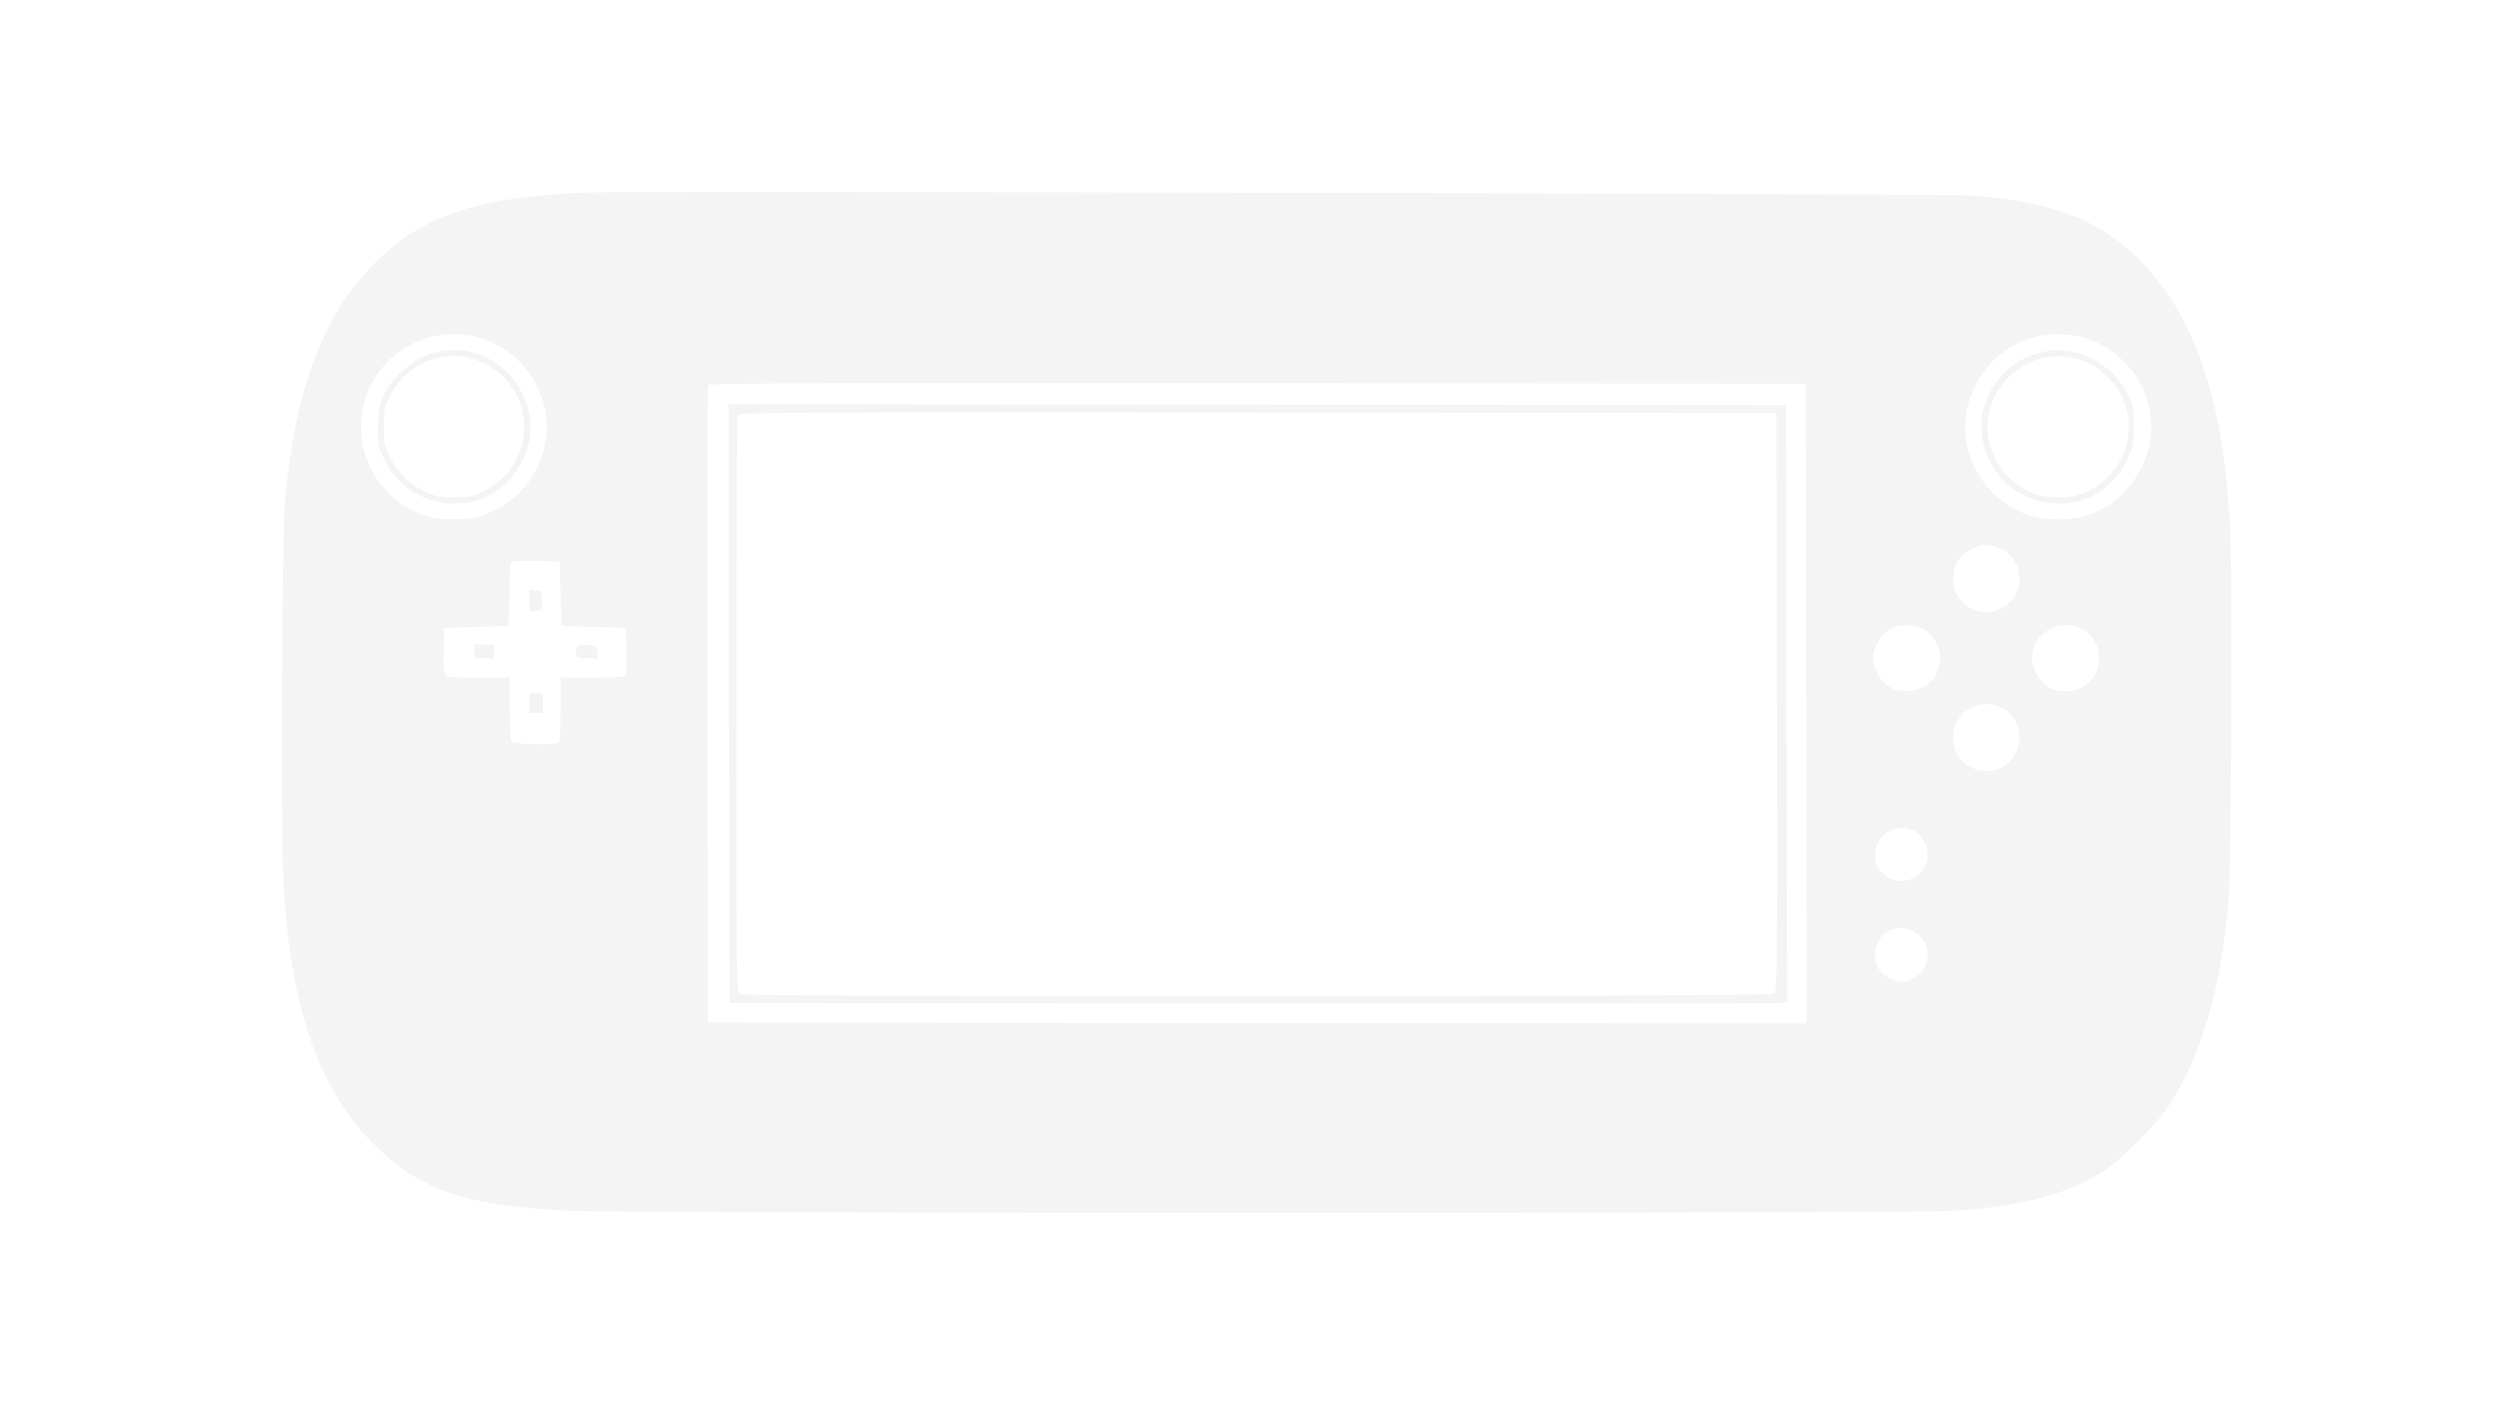
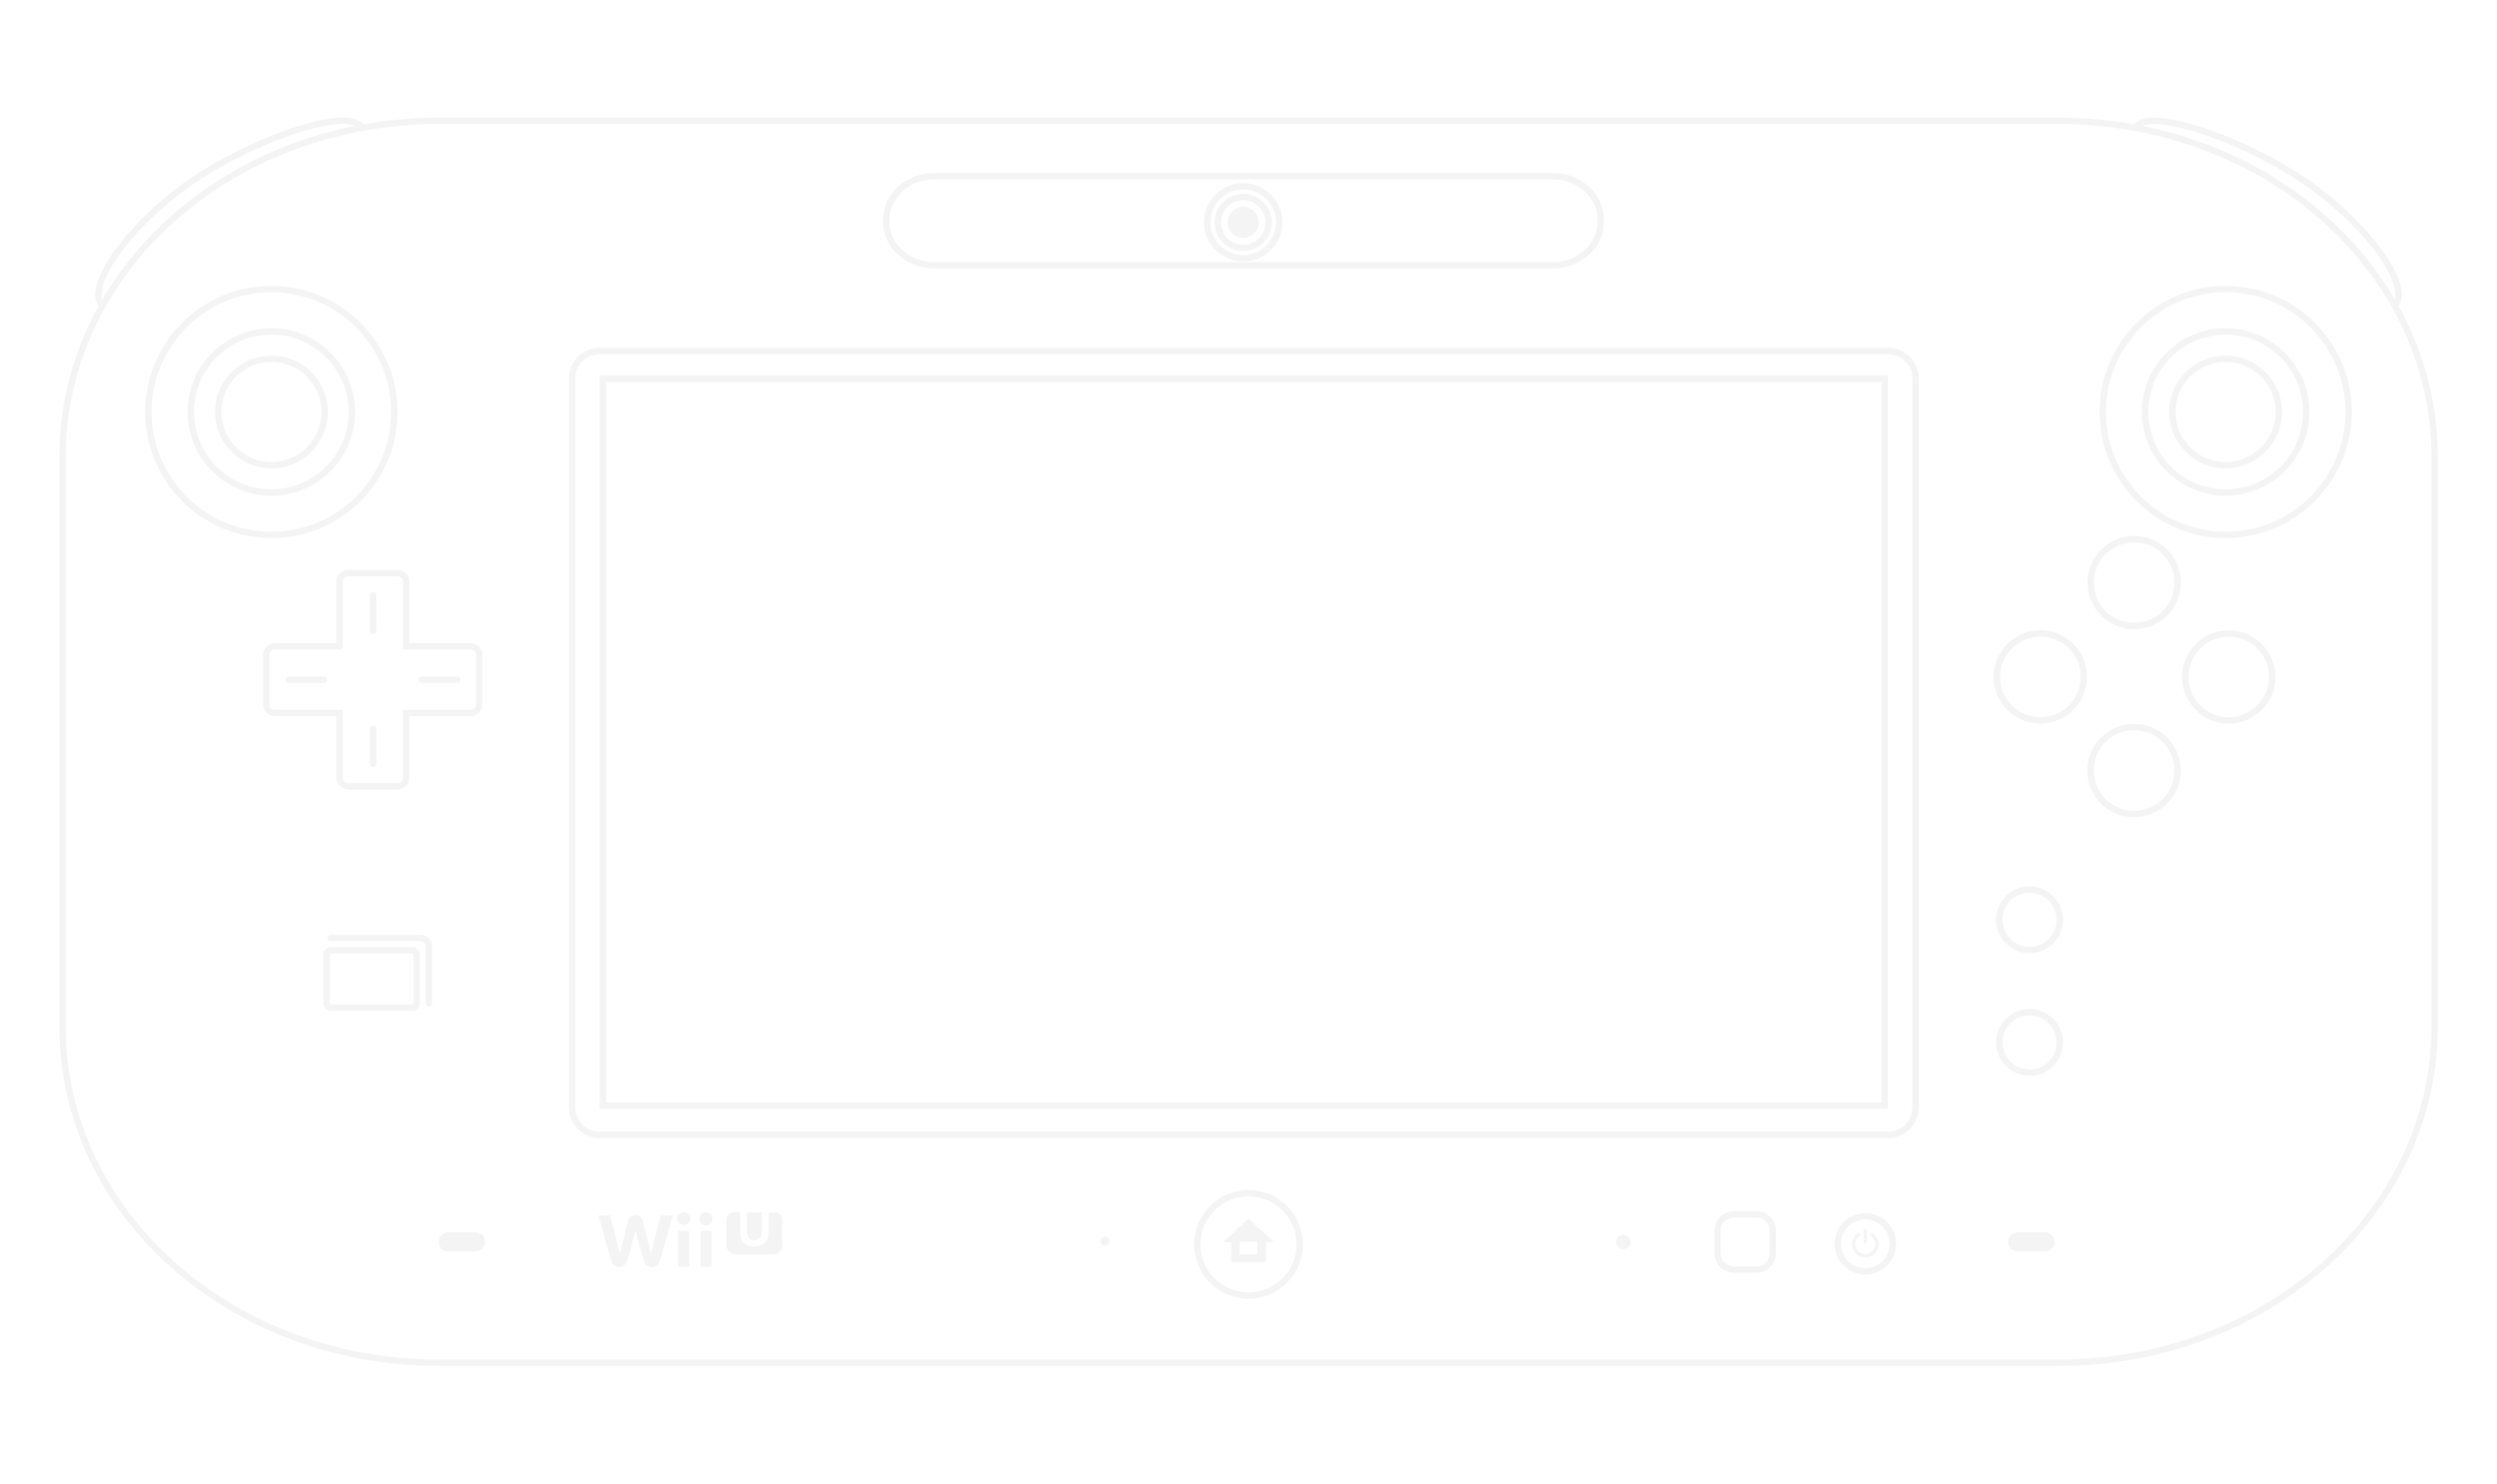
- <svg xmlns="http://www.w3.org/2000/svg" version="1.0" width="1280pt" height="720pt" viewBox="0 0 1280 720" preserveAspectRatio="xMidYMid meet" id="svg20">
-   <defs id="defs24" />
-   <g transform="translate(0,720) scale(0.1,-0.1)" fill="#000000" stroke="none" id="g18" style="fill:#f4f4f4;fill-opacity:1">
-     <path d="M2990 6214 c-566 -25 -844 -122 -1092 -382 -249 -261 -387 -636 -439 -1192 -15 -161 -21 -1709 -8 -1955 34 -630 175 -1048 448 -1329 244 -251 487 -334 1045 -356 323 -13 6857 -13 7051 0 353 24 561 77 758 193 92 54 287 246 352 347 170 262 266 593 305 1050 14 163 21 1606 9 1888 -28 636 -167 1071 -434 1361 -211 227 -465 330 -895 360 -123 9 -6914 23 -7100 15z m-551 -739 c214 -57 361 -247 361 -468 0 -29 -8 -83 -19 -119 -38 -138 -127 -243 -261 -307 -66 -31 -86 -36 -171 -39 -149 -6 -248 29 -351 126 -168 157 -199 417 -71 609 110 167 322 249 512 198z m8214 0 c241 -63 393 -290 355 -533 -27 -177 -158 -330 -329 -383 -72 -23 -191 -25 -265 -5 -246 65 -402 328 -339 569 57 219 238 363 460 366 34 1 87 -6 118 -14z m-1405 -1878 l2 -1637 -2812 2 -2813 3 -3 1625 c-1 894 0 1631 3 1638 3 10 571 12 2812 10 l2808 -3 3 -1638z m999 792 c107 -52 126 -205 34 -282 -66 -55 -155 -56 -221 -1 -42 36 -60 75 -60 131 0 66 33 120 89 150 55 29 102 29 158 2z m-7377 -229 l5 -165 165 -5 165 -5 3 -119 c2 -89 -1 -121 -10 -128 -7 -4 -84 -8 -170 -8 l-158 0 0 -164 c0 -140 -2 -165 -16 -170 -30 -11 -219 -7 -232 6 -8 8 -12 60 -12 170 l0 158 -159 0 c-123 0 -161 3 -170 14 -8 9 -11 52 -9 127 l3 114 165 5 165 5 3 155 c1 85 4 161 7 168 3 9 35 12 127 10 l123 -3 5 -165z m6987 -186 c60 -45 88 -113 73 -181 -18 -78 -75 -125 -157 -130 -47 -3 -66 1 -97 19 -47 27 -86 95 -86 148 0 53 39 121 86 148 49 29 139 27 181 -4z m805 4 c112 -63 115 -228 4 -293 -49 -29 -121 -33 -165 -10 -70 36 -112 128 -92 197 33 110 155 161 253 106z m-412 -403 c163 -83 86 -343 -96 -322 -92 10 -154 79 -154 172 0 128 134 209 250 150z m-449 -630 c40 -21 69 -71 69 -120 0 -108 -121 -173 -211 -112 -41 28 -59 60 -59 110 0 104 108 170 201 122z m0 -517 c79 -44 93 -153 26 -215 -48 -43 -94 -51 -149 -24 -53 25 -78 65 -78 123 0 54 27 99 71 121 46 22 84 21 130 -5z" id="path2" style="fill:#f4f4f4;fill-opacity:1" />
-     <path d="M2244 5400 c-71 -14 -137 -52 -200 -115 -83 -82 -108 -146 -109 -275 0 -86 3 -101 31 -160 120 -253 456 -308 643 -105 83 90 122 214 103 325 -41 228 -247 374 -468 330z m148 -31 c244 -52 364 -310 247 -530 -37 -69 -89 -118 -169 -157 -47 -23 -67 -27 -145 -27 -77 0 -98 4 -147 27 -79 37 -142 98 -181 177 -29 59 -32 74 -32 156 0 76 4 99 26 145 48 103 133 176 239 204 68 18 95 19 162 5z" id="path4" style="fill:#f4f4f4;fill-opacity:1" />
-     <path d="M10462 5399 c-204 -40 -349 -248 -312 -446 70 -384 577 -455 743 -105 29 61 32 75 32 167 0 88 -3 107 -27 158 -54 114 -168 204 -289 227 -59 11 -87 11 -147 -1z m198 -44 c62 -21 139 -81 178 -139 125 -186 53 -437 -153 -533 -52 -24 -72 -28 -150 -28 -78 1 -98 5 -149 30 -222 107 -279 392 -115 570 103 111 248 149 389 100z" id="path6" style="fill:#f4f4f4;fill-opacity:1" />
-     <path d="M3732 3598 l3 -1533 2685 -3 c1477 -1 2695 0 2708 3 l22 5 -2 1528 -3 1527 -2708 3 -2707 2 2 -1532z m5366 7 c2 -1383 1 -1481 -15 -1493 -22 -16 -5263 -18 -5294 -2 -19 11 -19 38 -19 1480 0 807 3 1475 6 1484 6 15 247 16 2663 14 l2656 -3 3 -1480z" id="path8" style="fill:#f4f4f4;fill-opacity:1" />
-     <path d="M2710 4125 l0 -56 33 3 c31 3 32 4 32 53 0 49 -1 50 -32 53 l-33 3 0 -56z" id="path10" style="fill:#f4f4f4;fill-opacity:1" />
-     <path d="M2430 3865 l0 -35 50 0 50 0 0 35 0 35 -50 0 -50 0 0 -35z" id="path12" style="fill:#f4f4f4;fill-opacity:1" />
-     <path d="M2957 3894 c-4 -4 -7 -20 -7 -36 0 -27 1 -28 56 -28 l55 0 -3 33 c-3 30 -5 32 -48 35 -25 2 -49 0 -53 -4z" id="path14" style="fill:#f4f4f4;fill-opacity:1" />
-     <path d="M2710 3600 l0 -50 35 0 35 0 0 50 0 50 -35 0 -35 0 0 -50z" id="path16" style="fill:#f4f4f4;fill-opacity:1" />
+ <svg xmlns="http://www.w3.org/2000/svg" id="wiiu" width="589" height="350" viewBox="0 0 589 350" version="1.1">
+   <defs id="defs49" />
+   <g id="group1">
+     <g id="body">
+       <path id="main" d="M103.52,28.5c-49.16,0-88.77,35.35-88.77,79.34V242.16c0,44,39.61,79.34,88.77,79.34h382c49.16,0,88.77-35.35,88.77-79.34V107.84c0-44-39.61-79.34-88.77-79.34Z" style="fill: none;stroke: #f4f4f4;stroke-miterlimit: 10;stroke-width: 1.5px" />
+       <g id="triggers">
+         <path id="left" d="M85.25,30c-3-4.81-24.9,2.44-40,12.75C30.07,53.21,19.9,68.09,24.21,72.08" style="fill: none;stroke: #f4f4f4;stroke-width: 1.5px" />
+         <path id="right" d="M564.79,72.08c4.31-4-5.86-18.87-21.08-29.29-15.06-10.31-36.93-17.56-40-12.75" style="fill: none;stroke: #f4f4f4;stroke-width: 1.5px" />
+       </g>
+     </g>
+     <path id="logo" d="M176.18,290.47c0,3,3.5,2.54,3.5.47V286h-3.5Zm-4.83,3.12a2.26,2.26,0,0,0,2.49,2.33h8.41a2.13,2.13,0,0,0,2.26-2.1v-6.15c0-.75-.56-1.56-1.25-1.56h-1.95v5.06c0,3.85-6.69,3.82-6.69.08V286h-1.48a1.65,1.65,0,0,0-1.79,1.56v6Zm-11.64-6.1a1.49,1.49,0,0,0,1.51,1.47,1.48,1.48,0,1,0,0-2.95A1.49,1.49,0,0,0,159.71,287.49Zm2.86,11.35v-8.43H160v8.43ZM165,287.49a1.55,1.55,0,1,0,1.53-1.48A1.51,1.51,0,0,0,165,287.49Zm2.86,11.35v-8.43h-2.61v8.43Zm-12-12.11-2.27,8.94s-1.75-6.71-2-7.68a1.73,1.73,0,0,0-3.39,0c-.27,1-2,7.68-2,7.68l-2.29-8.94h-2.74s2.63,9.53,3,10.64a2,2,0,0,0,1.92,1.56,2,2,0,0,0,1.89-1.56c.25-.75,1.95-7,1.95-7s1.71,6.29,1.94,7a2,2,0,0,0,1.89,1.56,2.08,2.08,0,0,0,1.94-1.56c.35-1.11,3-10.64,3-10.64Z" style="fill: #f4f4f4;fill-rule: evenodd" />
+     <g id="screen">
+       <rect id="frame" x="134.95" y="82.8" width="316.89" height="184.94" rx="6.46" style="fill: none;stroke: #f4f4f4;stroke-width: 1.5px" />
+       <rect id="screen2" x="142.23" y="89.39" width="302.34" height="171.44" style="fill: none;stroke: #f4f4f4;stroke-width: 1.5px" />
+     </g>
+     <g id="speakers">
+       <path id="left2" d="M106.1,290.74h5.73a2.27,2.27,0,1,1,0,4.49H106.1a2.27,2.27,0,1,1,0-4.49Z" style="fill: #f4f4f4" />
+       <path id="right2" d="M476.31,290.74H482a2.27,2.27,0,1,1,0,4.49h-5.72a2.27,2.27,0,1,1,0-4.49Z" style="fill: #f4f4f4" />
+     </g>
+     <path id="microphone" d="M261.72,292.82a1.06,1.06,0,1,1-1.06-1.06A1.06,1.06,0,0,1,261.72,292.82Z" style="fill: #f4f4f4" />
+     <path id="battery" d="M384.64,293a1.7,1.7,0,1,1-1.7-1.7,1.7,1.7,0,0,1,1.7,1.7Z" style="fill: #f4f4f4" />
+     <rect id="TV_button" data-name="TV button" x="405.13" y="286.49" width="13.04" height="13.04" rx="3.88" style="fill: none;stroke: #f4f4f4;stroke-linejoin: round;stroke-width: 1.5px" />
+     <g id="home">
+       <path id="icon" d="M294.49,287.47l-6,5.59h1.92v4.67h8.23v-4.67h1.95Zm-2.09,5.47h4.18v3H292.4Z" style="fill: #f4f4f4" />
+       <circle id="button" cx="294.5" cy="293.57" r="12.08" style="fill: none;stroke: #f4f4f4;stroke-width: 1.5px" />
+     </g>
+     <g id="power">
+       <path id="button-2" data-name="button" d="M446.49,293.44a6.5,6.5,0,1,1-6.5-6.5,6.5,6.5,0,0,1,6.5,6.5Z" style="fill: none;stroke: #f4f4f4;stroke-width: 1.5px" />
+       <path id="symbol" d="M438.43,290.8a3.11,3.11,0,0,0,1.56,5.81,3.11,3.11,0,0,0,1.56-5.81l-.39.67a2.34,2.34,0,1,1-2.33,0l-.4-.67Zm1.16-.88v3.37h.8v-3.37Z" style="fill: #f4f4f4" />
+     </g>
+     <g id="NF_Comm" data-name="NF Comm">
+       <path id="border" d="M78,221.28H99.25a1.92,1.92,0,0,1,1.93,1.93v13.53" style="fill: none;stroke: #f4f4f4;stroke-linecap: round;stroke-miterlimit: 10;stroke-width: 1.5px" />
+       <rect id="comm" x="77.03" y="224.17" width="21.26" height="13.53" rx="1" style="fill: none;stroke: #f4f4f4;stroke-miterlimit: 10;stroke-width: 1.5px" />
+     </g>
+     <path id="select" d="M485.87,245.93a7.14,7.14,0,1,1-14.28,0h0a7.14,7.14,0,1,1,14.28,0Z" style="fill: none;stroke: #f4f4f4;stroke-width: 1.5px" />
+     <path id="start" d="M485.87,217a7.14,7.14,0,1,1-14.28,0h0a7.14,7.14,0,1,1,14.28,0Z" style="fill: none;stroke: #f4f4f4;stroke-width: 1.5px" />
+     <path id="player_buttons" data-name="player buttons" d="M536,159.72a10.26,10.26,0,1,1-10.25-10.26A10.25,10.25,0,0,1,536,159.72Zm-22.35,22.07a10.26,10.26,0,1,1-10.26-10.26A10.26,10.26,0,0,1,513.68,181.79ZM491.54,159.7a10.26,10.26,0,1,1-10.25-10.26A10.25,10.25,0,0,1,491.54,159.7Zm22.14-22.27a10.26,10.26,0,1,1-10.26-10.25A10.26,10.26,0,0,1,513.68,137.43Z" style="fill: none;stroke: #f4f4f4;stroke-width: 1.5px" />
+     <g id="d-pad">
+       <path id="cross" d="M82.15,135.2a2.07,2.07,0,0,0-2.06,2.1v15.18H64.87a2.08,2.08,0,0,0-2.06,2.1v11.55a2.07,2.07,0,0,0,2.06,2.09H80.09v15.19a2.08,2.08,0,0,0,2.06,2.1H93.74a2.08,2.08,0,0,0,2.06-2.1V168.22H111a2.07,2.07,0,0,0,2.06-2.09V154.58a2.08,2.08,0,0,0-2.06-2.1H95.8V137.3a2.07,2.07,0,0,0-2.06-2.1Z" style="fill: none;stroke: #f4f4f4;stroke-width: 1.5px" />
+       <path id="lines" d="M88,171.87v8.37m0-39.77v8.36m11.52,11.52h8.36m-39.77,0h8.37" style="fill: none;stroke: #f4f4f4;stroke-linecap: round;stroke-width: 1.5px" />
+     </g>
+     <g id="joystick2">
+       <path id="back2" d="M496,97.19a29,29,0,0,1,58,0v0a29,29,0,1,1-58,0Z" style="fill: none;stroke: #f4f4f4;stroke-width: 1.5px" />
+       <path id="stick2" d="M506,97.19a19,19,0,1,1,38,0h0a19,19,0,0,1-38,0Z" style="fill: none;stroke: #f4f4f4;stroke-width: 1.5px" />
+       <path id="inside2" d="M512.42,97.19a12.56,12.56,0,0,1,25.12,0h0a12.56,12.56,0,1,1-25.12,0Z" style="fill: none;stroke: #f4f4f4;stroke-width: 1.5px" />
+     </g>
+     <g id="joystick1">
+       <path id="back1" d="M35,97.19a29,29,0,0,1,58,0v0a29,29,0,1,1-58,0Z" style="fill: none;stroke: #f4f4f4;stroke-width: 1.5px" />
+       <path id="stick1" d="M45,97.19a19,19,0,1,1,38,0h0a19,19,0,0,1-38,0Z" style="fill: none;stroke: #f4f4f4;stroke-width: 1.5px" />
+       <path id="inside1" d="M51.46,97.19a12.56,12.56,0,0,1,25.12,0h0a12.56,12.56,0,0,1-25.12,0Z" style="fill: none;stroke: #f4f4f4;stroke-width: 1.5px" />
+     </g>
+     <path id="camera_bar" data-name="camera bar" d="M220.25,41.58H366.4c6.18,0,11.19,4.6,11.19,10.27v.46c0,5.67-5,10.27-11.19,10.27H220.25c-6.18,0-11.2-4.6-11.2-10.27v-.46C209.05,46.18,214.07,41.58,220.25,41.58Z" style="fill: none;stroke: #f4f4f4;stroke-width: 1.5px" />
+     <g id="camera">
+       <path id="outside3" d="M301.75,52.44a8.5,8.5,0,0,1-17,0v0a8.5,8.5,0,0,1,17,0Z" style="fill: none;stroke: #f4f4f4;stroke-width: 1.5px" />
+       <path id="inside3" d="M299.25,52.48a6,6,0,0,1-12,0h0a6,6,0,1,1,12,0Z" style="fill: none;stroke: #f4f4f4;stroke-width: 1.5px" />
+       <path id="lens" d="M296.92,52.47a3.67,3.67,0,1,1-3.67-3.67A3.66,3.66,0,0,1,296.92,52.47Z" style="fill: #f4f4f4" />
+     </g>
  </g>
</svg>
